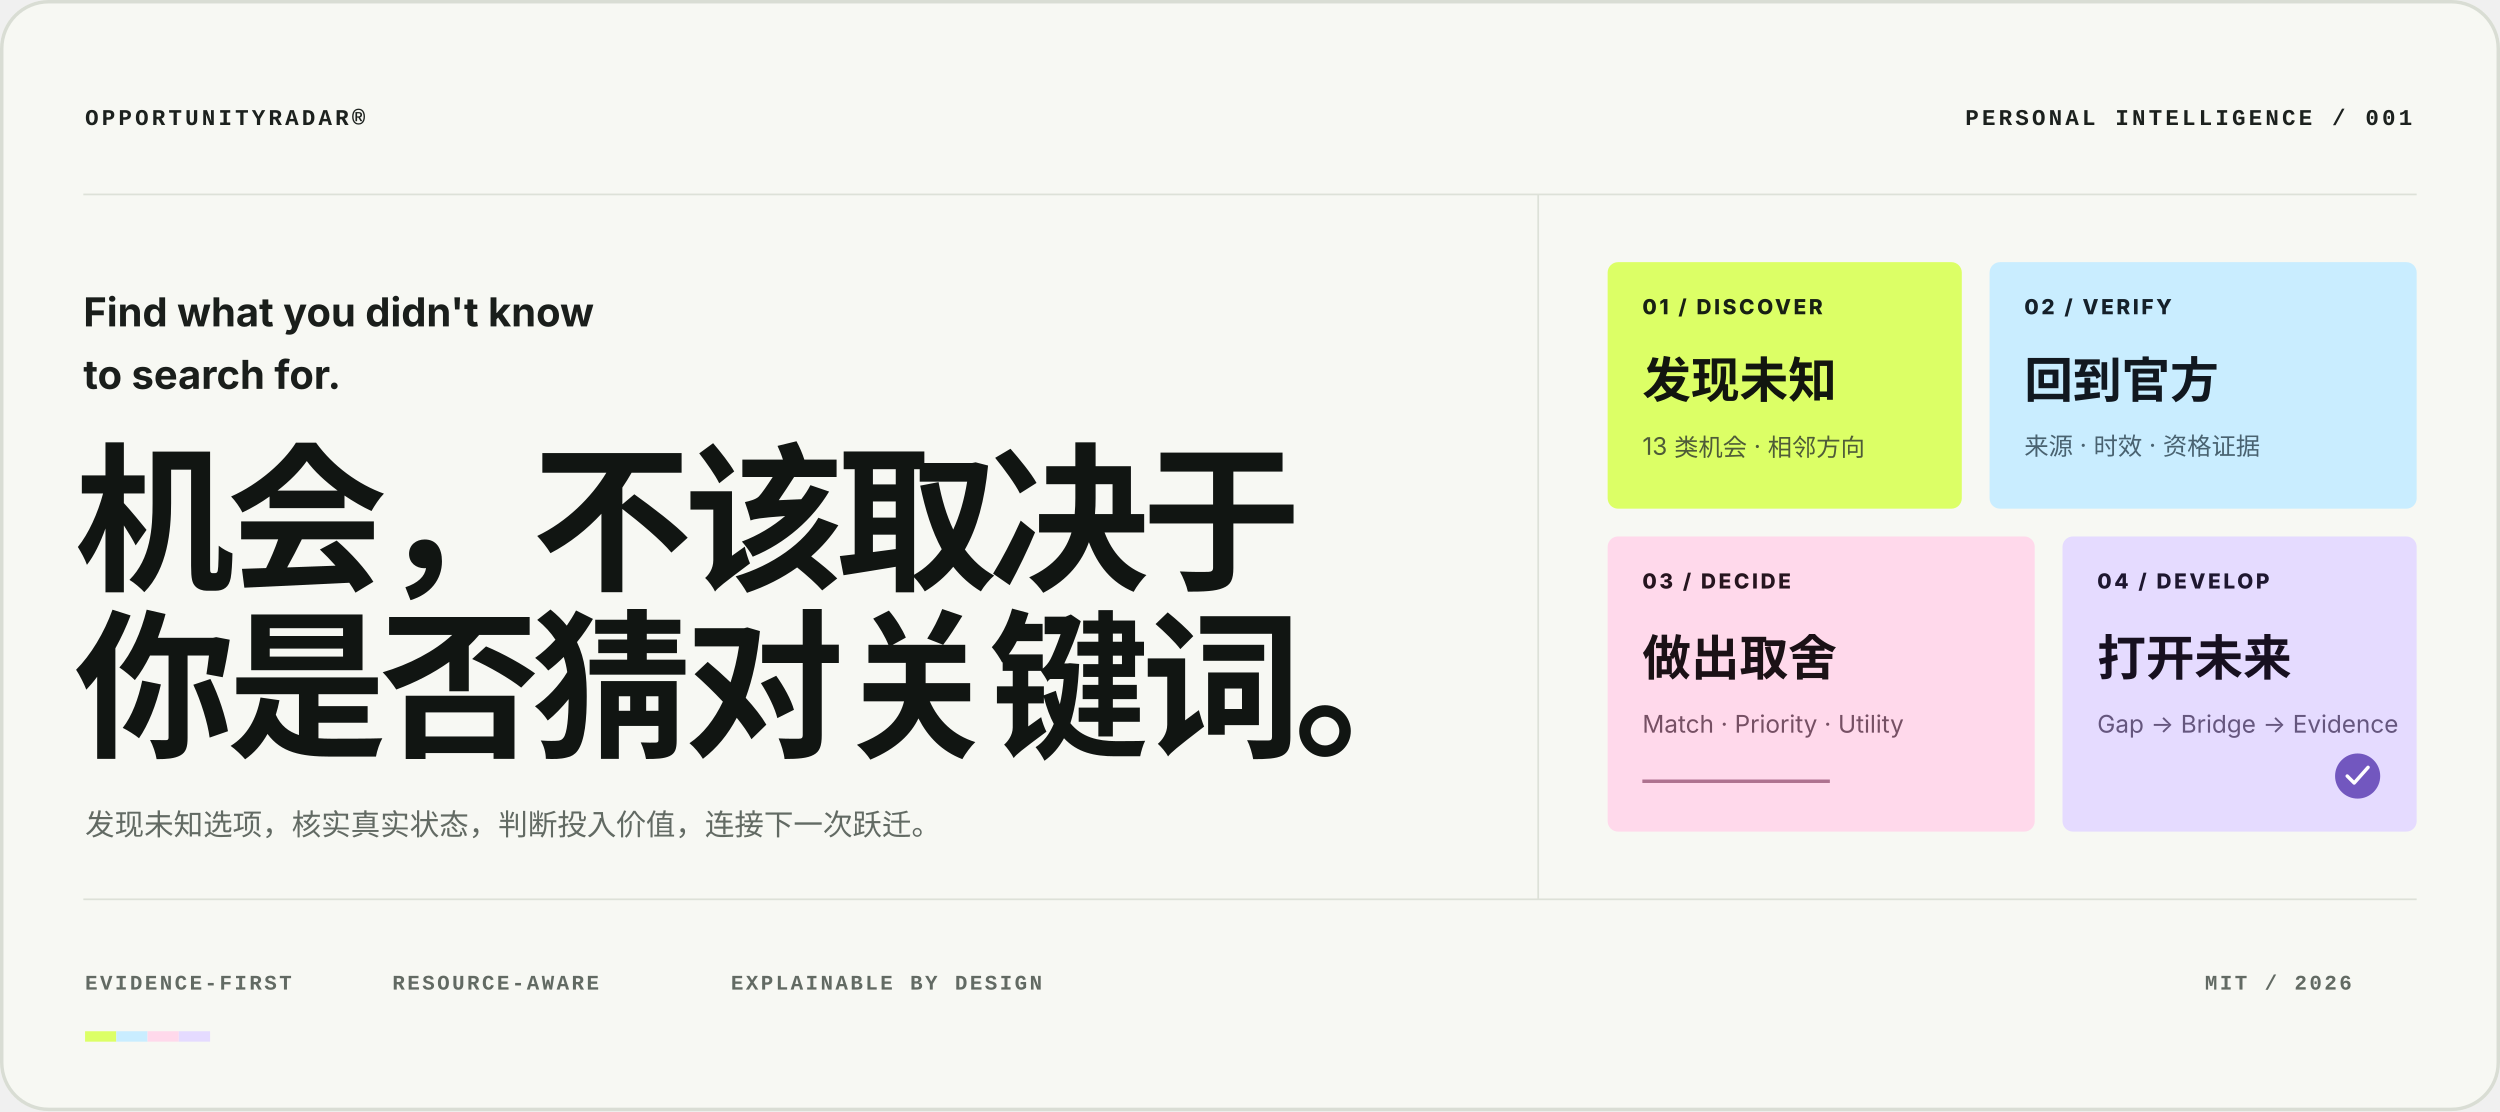
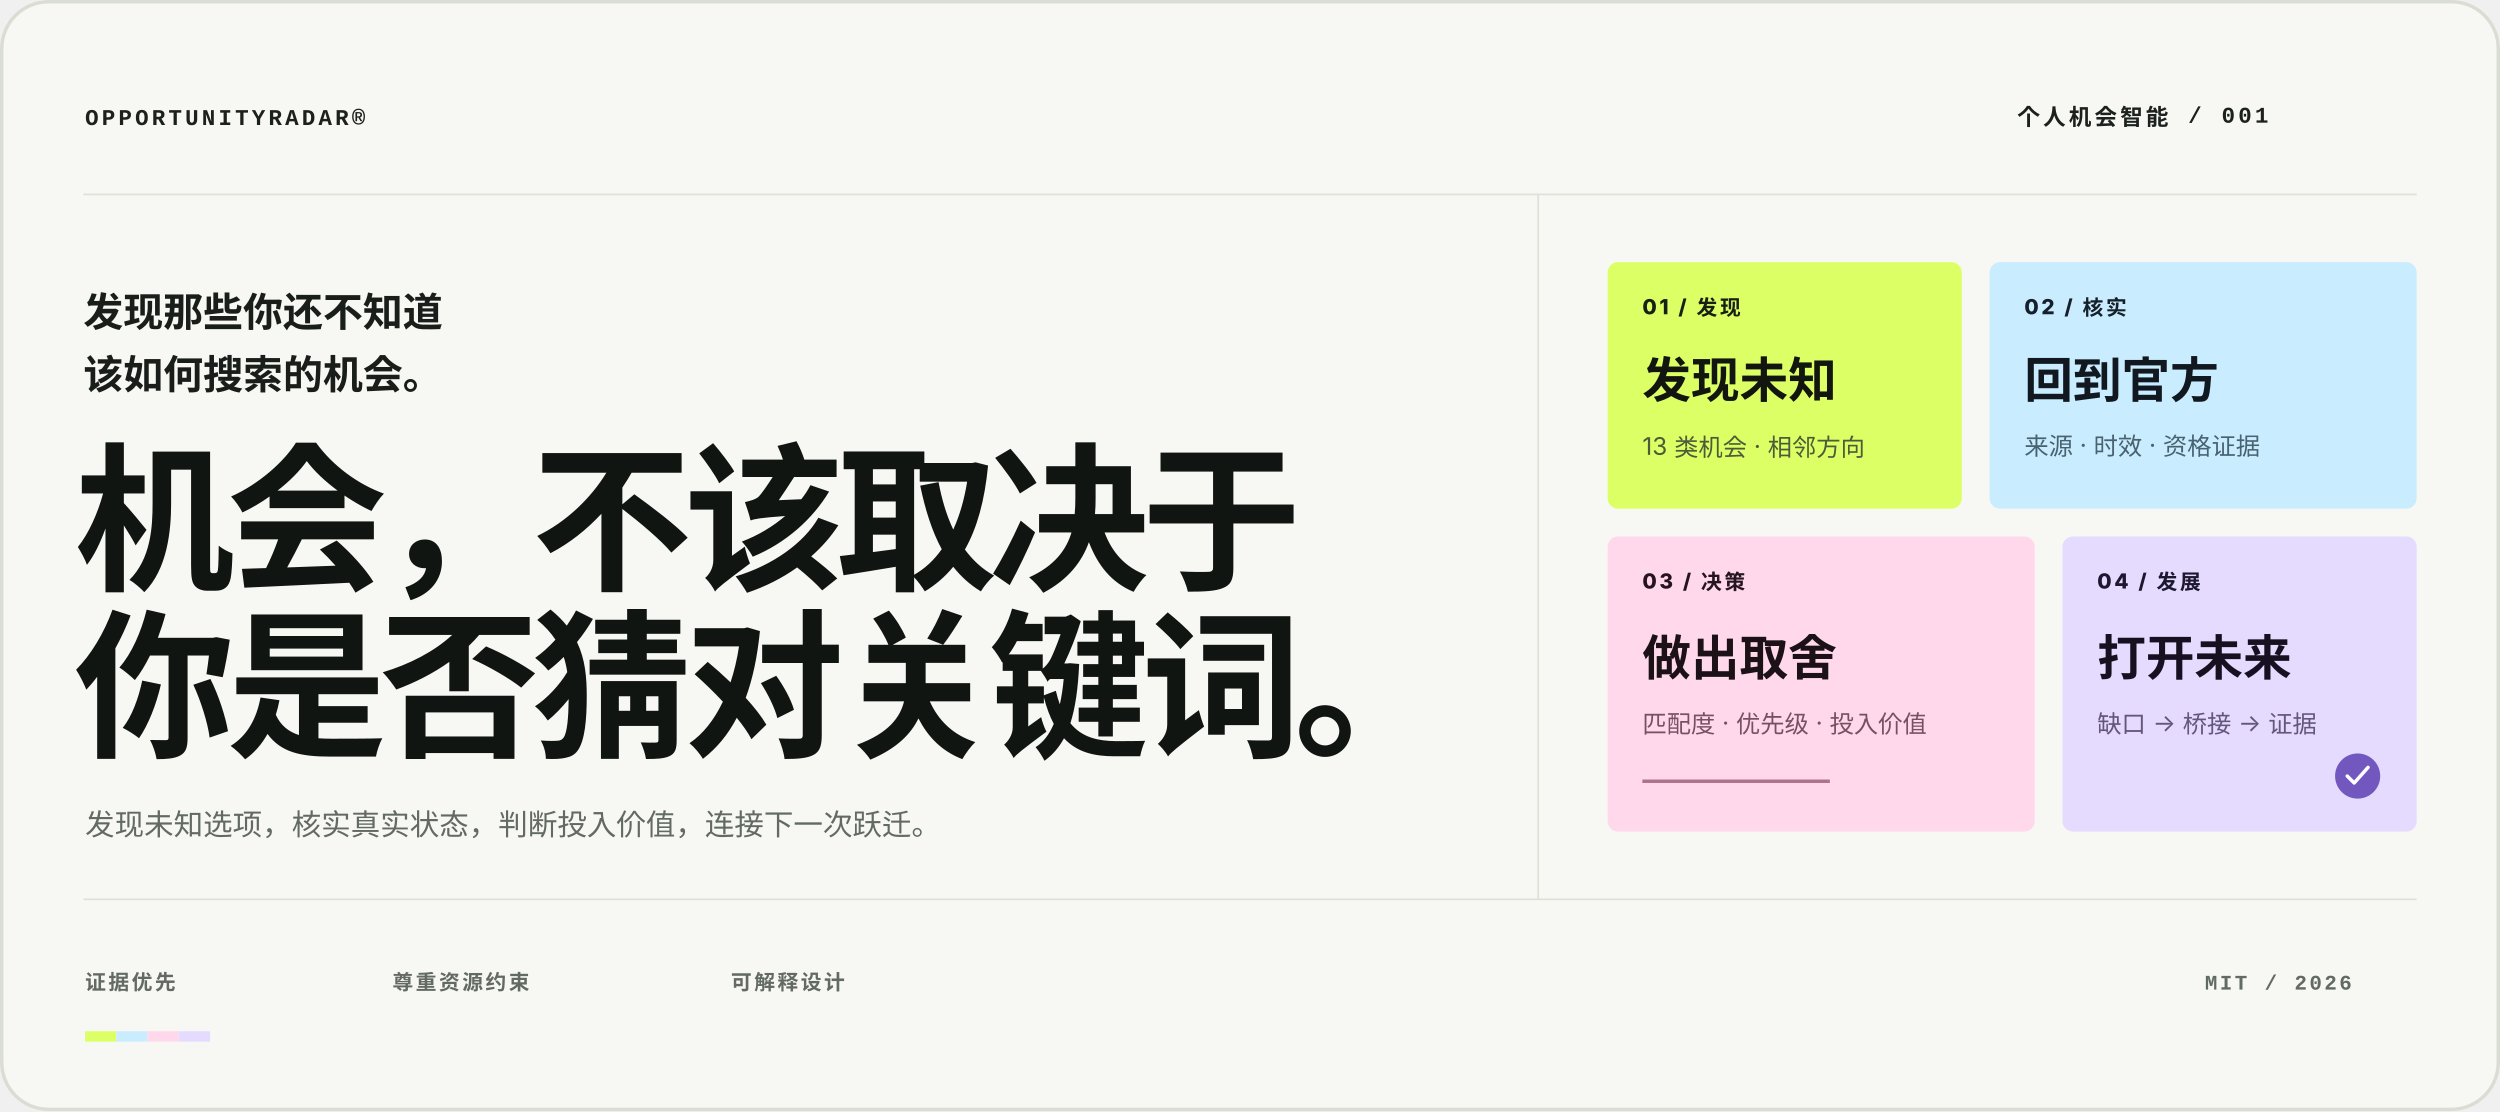
<svg xmlns="http://www.w3.org/2000/svg" viewBox="0 0 1440 640" role="img" aria-labelledby="title desc">
  <style>
    .sans { font-family: Inter, ui-sans-serif, -apple-system, BlinkMacSystemFont, "Segoe UI", "PingFang SC", "Microsoft YaHei", sans-serif; }
    .mono { font-family: "SFMono-Regular", Consolas, "Liberation Mono", monospace; }
  </style>
  <rect width="1440" height="640" rx="28" fill="#f7f8f3" />
  <rect x="1" y="1" width="1438" height="638" rx="27" fill="none" stroke="#d9ddd4" stroke-width="2" />
  <g stroke="#dde1d8" stroke-width="1">
    <path d="M48 112h1344M48 518h1344" />
    <path d="M886 112v406" />
  </g>
  <g class="mono" fill="#1c211e" font-size="13" font-weight="700" letter-spacing="1.8">
    <text x="49" y="72">OPPORTUNITYRADAR®</text>
-     <text x="1132" y="72">PERSONAL INTELLIGENCE / 001</text>
+     <text x="1162" y="72">个人机会智能 / 001</text>
  </g>
  <g class="sans">
-     <text x="48" y="188" fill="#1a1e1b" font-size="23" font-weight="650">Find what you didn't know</text>
-     <text x="48" y="224" fill="#1a1e1b" font-size="23" font-weight="650">to search for.</text>
+     <text x="48" y="188" fill="#1a1e1b" font-size="23" font-weight="650">发现那些你还不知道</text>
+     <text x="48" y="224" fill="#1a1e1b" font-size="23" font-weight="650">该如何搜索的机会。</text>
    <text x="43" y="333" fill="#111512" font-size="92" font-weight="780" letter-spacing="-4.2">机会，不该取决于</text>
    <text x="43" y="429" fill="#111512" font-size="92" font-weight="780" letter-spacing="-4.2">你是否猜对关键词。</text>
    <text x="49" y="481" fill="#626a63" font-size="17">发现未知选项，核实真实状态，判断投入价值，连接下一次跃迁。</text>
  </g>
  <g class="sans">
    <rect x="926" y="151" width="204" height="142" rx="6" fill="#dcff66" />
-     <text x="946" y="181" fill="#182014" font-size="12" font-weight="800" letter-spacing="1.5">01 / DISCOVER</text>
+     <text x="946" y="181" fill="#182014" font-size="12" font-weight="800" letter-spacing="1.5">01 / 发现</text>
    <text x="946" y="229" fill="#12160f" font-size="28" font-weight="720">发现未知</text>
    <text x="946" y="262" fill="#4e5b38" font-size="14">13 类机会 · 相邻方向</text>
    <rect x="1146" y="151" width="246" height="142" rx="6" fill="#c9edff" />
-     <text x="1166" y="181" fill="#15202a" font-size="12" font-weight="800" letter-spacing="1.5">02 / VERIFY</text>
+     <text x="1166" y="181" fill="#15202a" font-size="12" font-weight="800" letter-spacing="1.5">02 / 核实</text>
    <text x="1166" y="229" fill="#111820" font-size="28" font-weight="720">回到官方</text>
    <text x="1166" y="262" fill="#496270" font-size="14">来源 · 时效 · 资格证据</text>
    <rect x="926" y="309" width="246" height="170" rx="6" fill="#ffd9eb" />
-     <text x="946" y="339" fill="#26151f" font-size="12" font-weight="800" letter-spacing="1.5">03 / DECIDE</text>
+     <text x="946" y="339" fill="#26151f" font-size="12" font-weight="800" letter-spacing="1.5">03 / 决策</text>
    <text x="946" y="389" fill="#1b1116" font-size="28" font-weight="720">做出取舍</text>
-     <text x="946" y="422" fill="#765064" font-size="14">Match · Priority · Utility</text>
+     <text x="946" y="422" fill="#765064" font-size="14">匹配度 · 优先级 · 投入价值</text>
    <path d="M946 450h108" stroke="#ae728f" stroke-width="2" />
    <rect x="1188" y="309" width="204" height="170" rx="6" fill="#e5dbff" />
-     <text x="1208" y="339" fill="#1e1730" font-size="12" font-weight="800" letter-spacing="1.5">04 / DEVELOP</text>
+     <text x="1208" y="339" fill="#1e1730" font-size="12" font-weight="800" letter-spacing="1.5">04 / 发展</text>
    <text x="1208" y="389" fill="#171020" font-size="28" font-weight="720">打开未来</text>
-     <text x="1208" y="422" fill="#65567e" font-size="14">Gap → Bridge → Evidence</text>
+     <text x="1208" y="422" fill="#65567e" font-size="14">缺口 → 桥接 → 证据</text>
    <circle cx="1358" cy="447" r="13" fill="#7257bf" />
    <path d="m1352 447 4 4 8-9" fill="none" stroke="#fff" stroke-width="2" stroke-linecap="round" stroke-linejoin="round" />
  </g>
  <g class="mono" fill="#626a63" font-size="12" font-weight="700" letter-spacing="1.4">
-     <text x="49" y="570">EVIDENCE-FIRST</text>
-     <text x="226" y="570">RESOURCE-AWARE</text>
-     <text x="421" y="570">EXPLAINABLE BY DESIGN</text>
+     <text x="49" y="570">证据优先</text>
+     <text x="226" y="570">尊重资源约束</text>
+     <text x="421" y="570">可解释设计</text>
    <text x="1270" y="570">MIT / 2026</text>
  </g>
  <g>
    <rect x="49" y="594" width="18" height="6" fill="#dcff66" />
    <rect x="67" y="594" width="18" height="6" fill="#c9edff" />
    <rect x="85" y="594" width="18" height="6" fill="#ffd9eb" />
    <rect x="103" y="594" width="18" height="6" fill="#e5dbff" />
  </g>
</svg>
